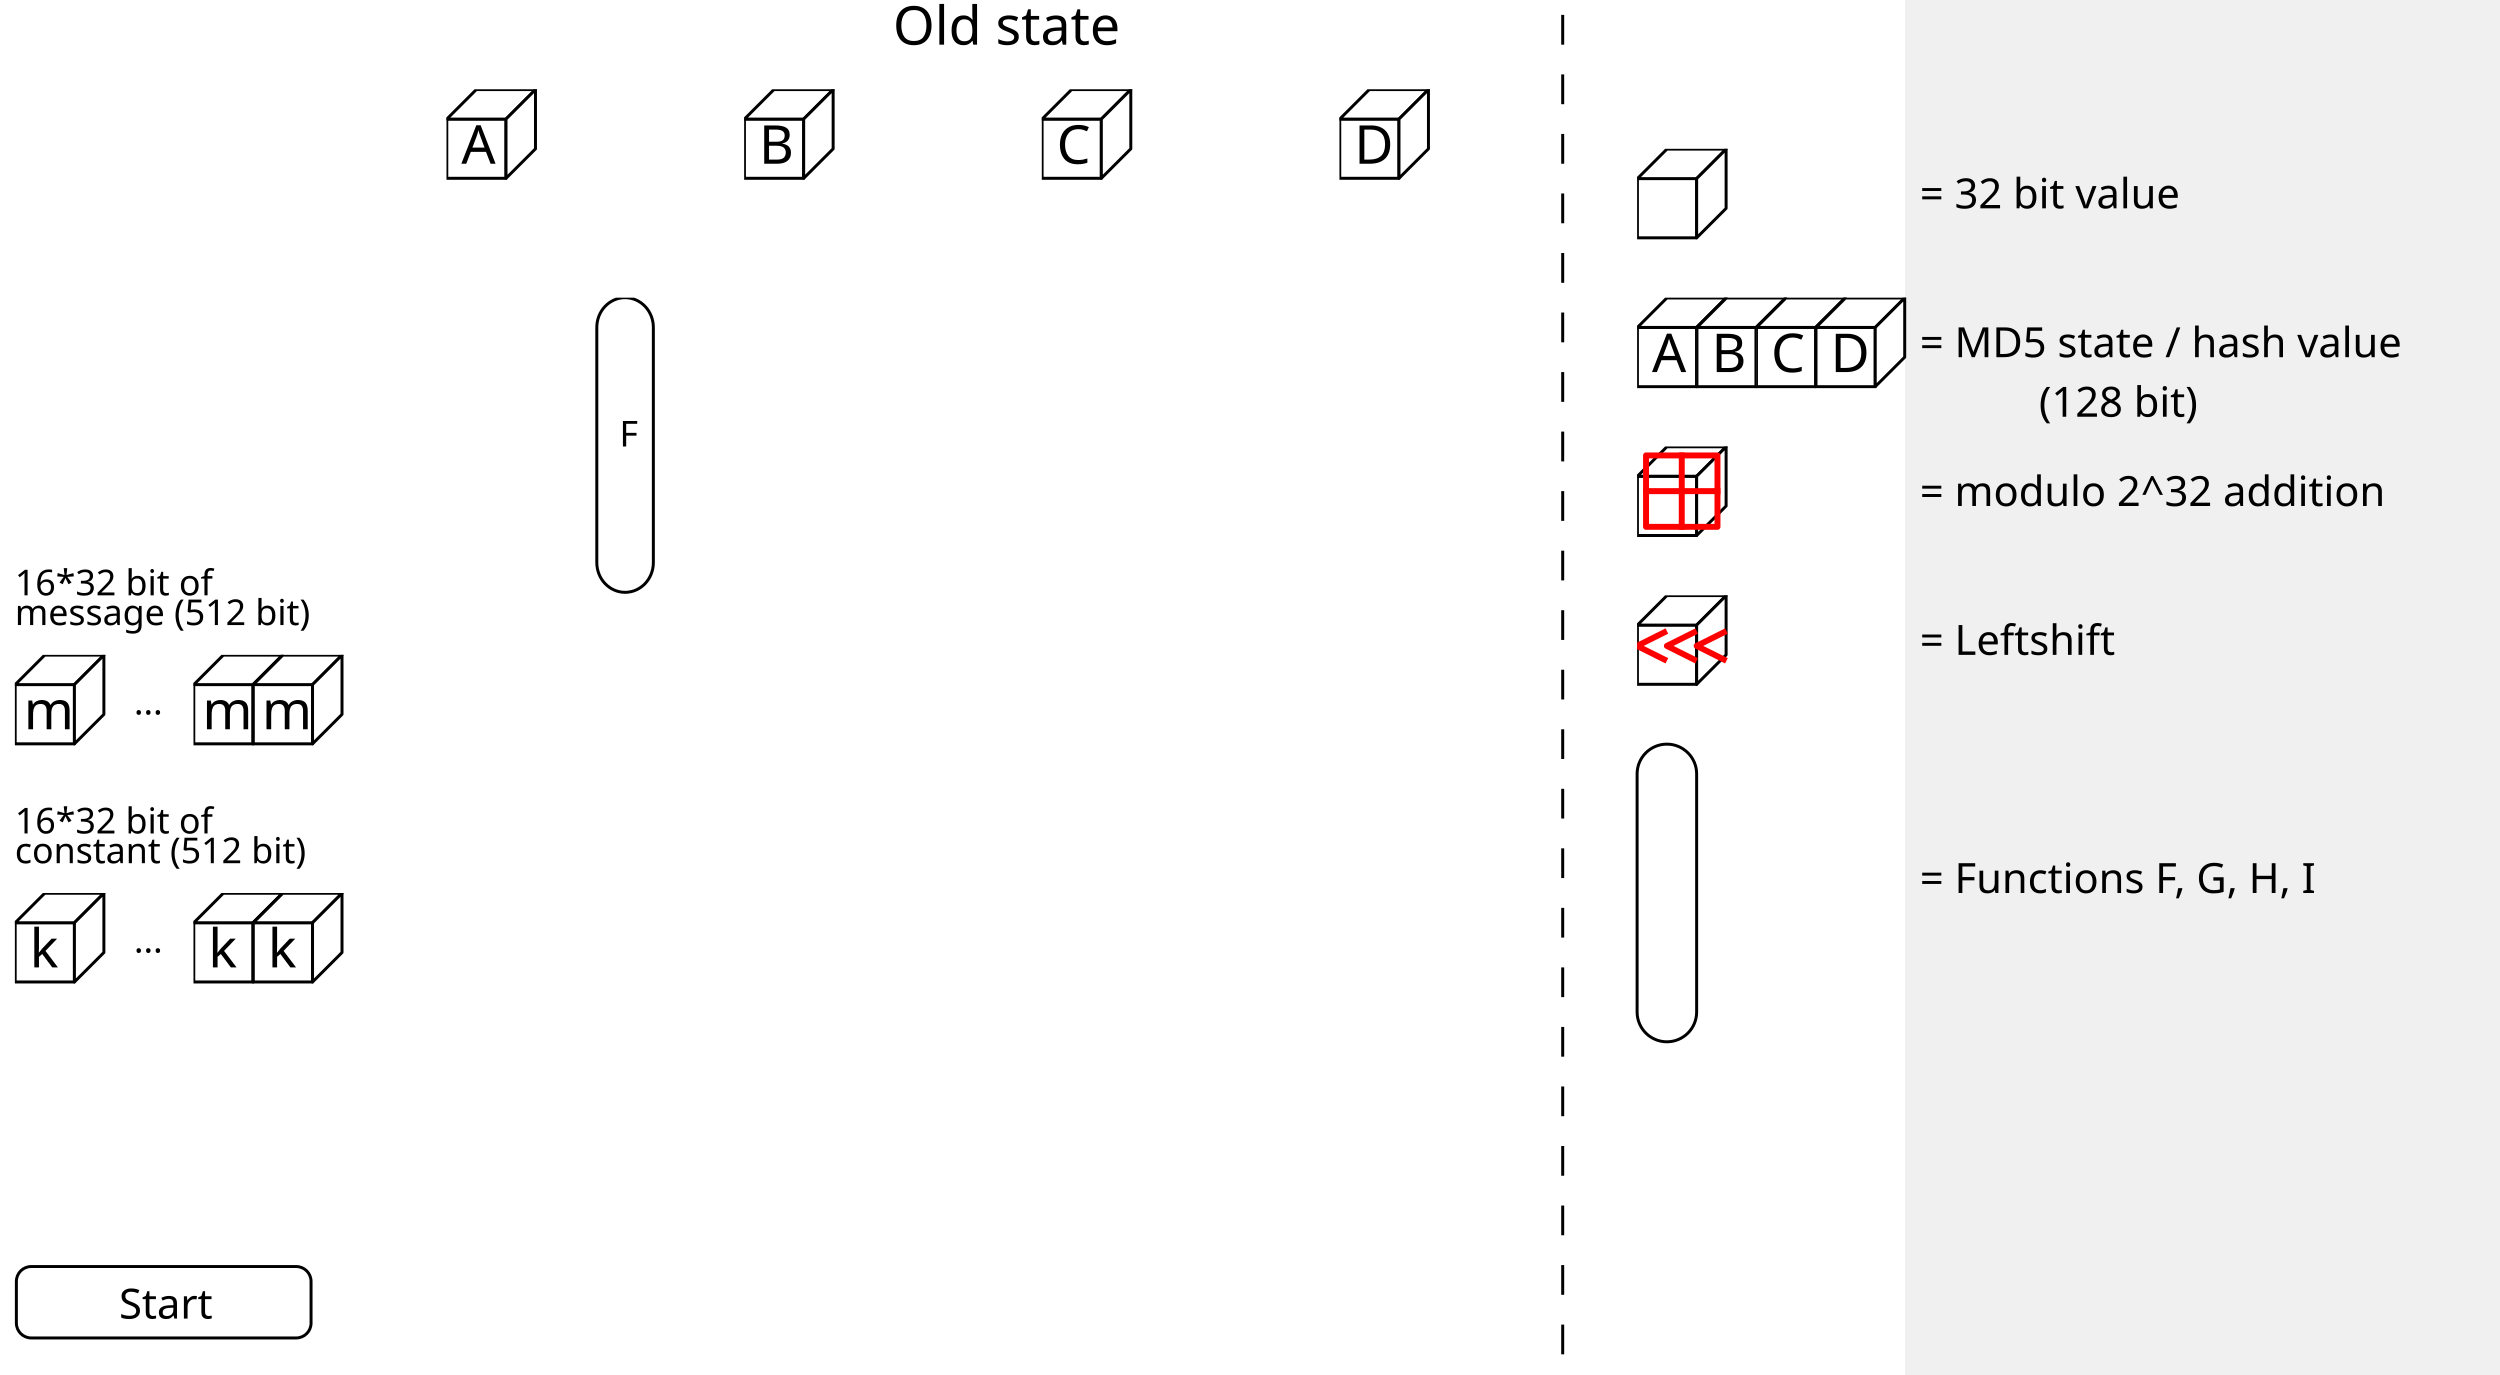
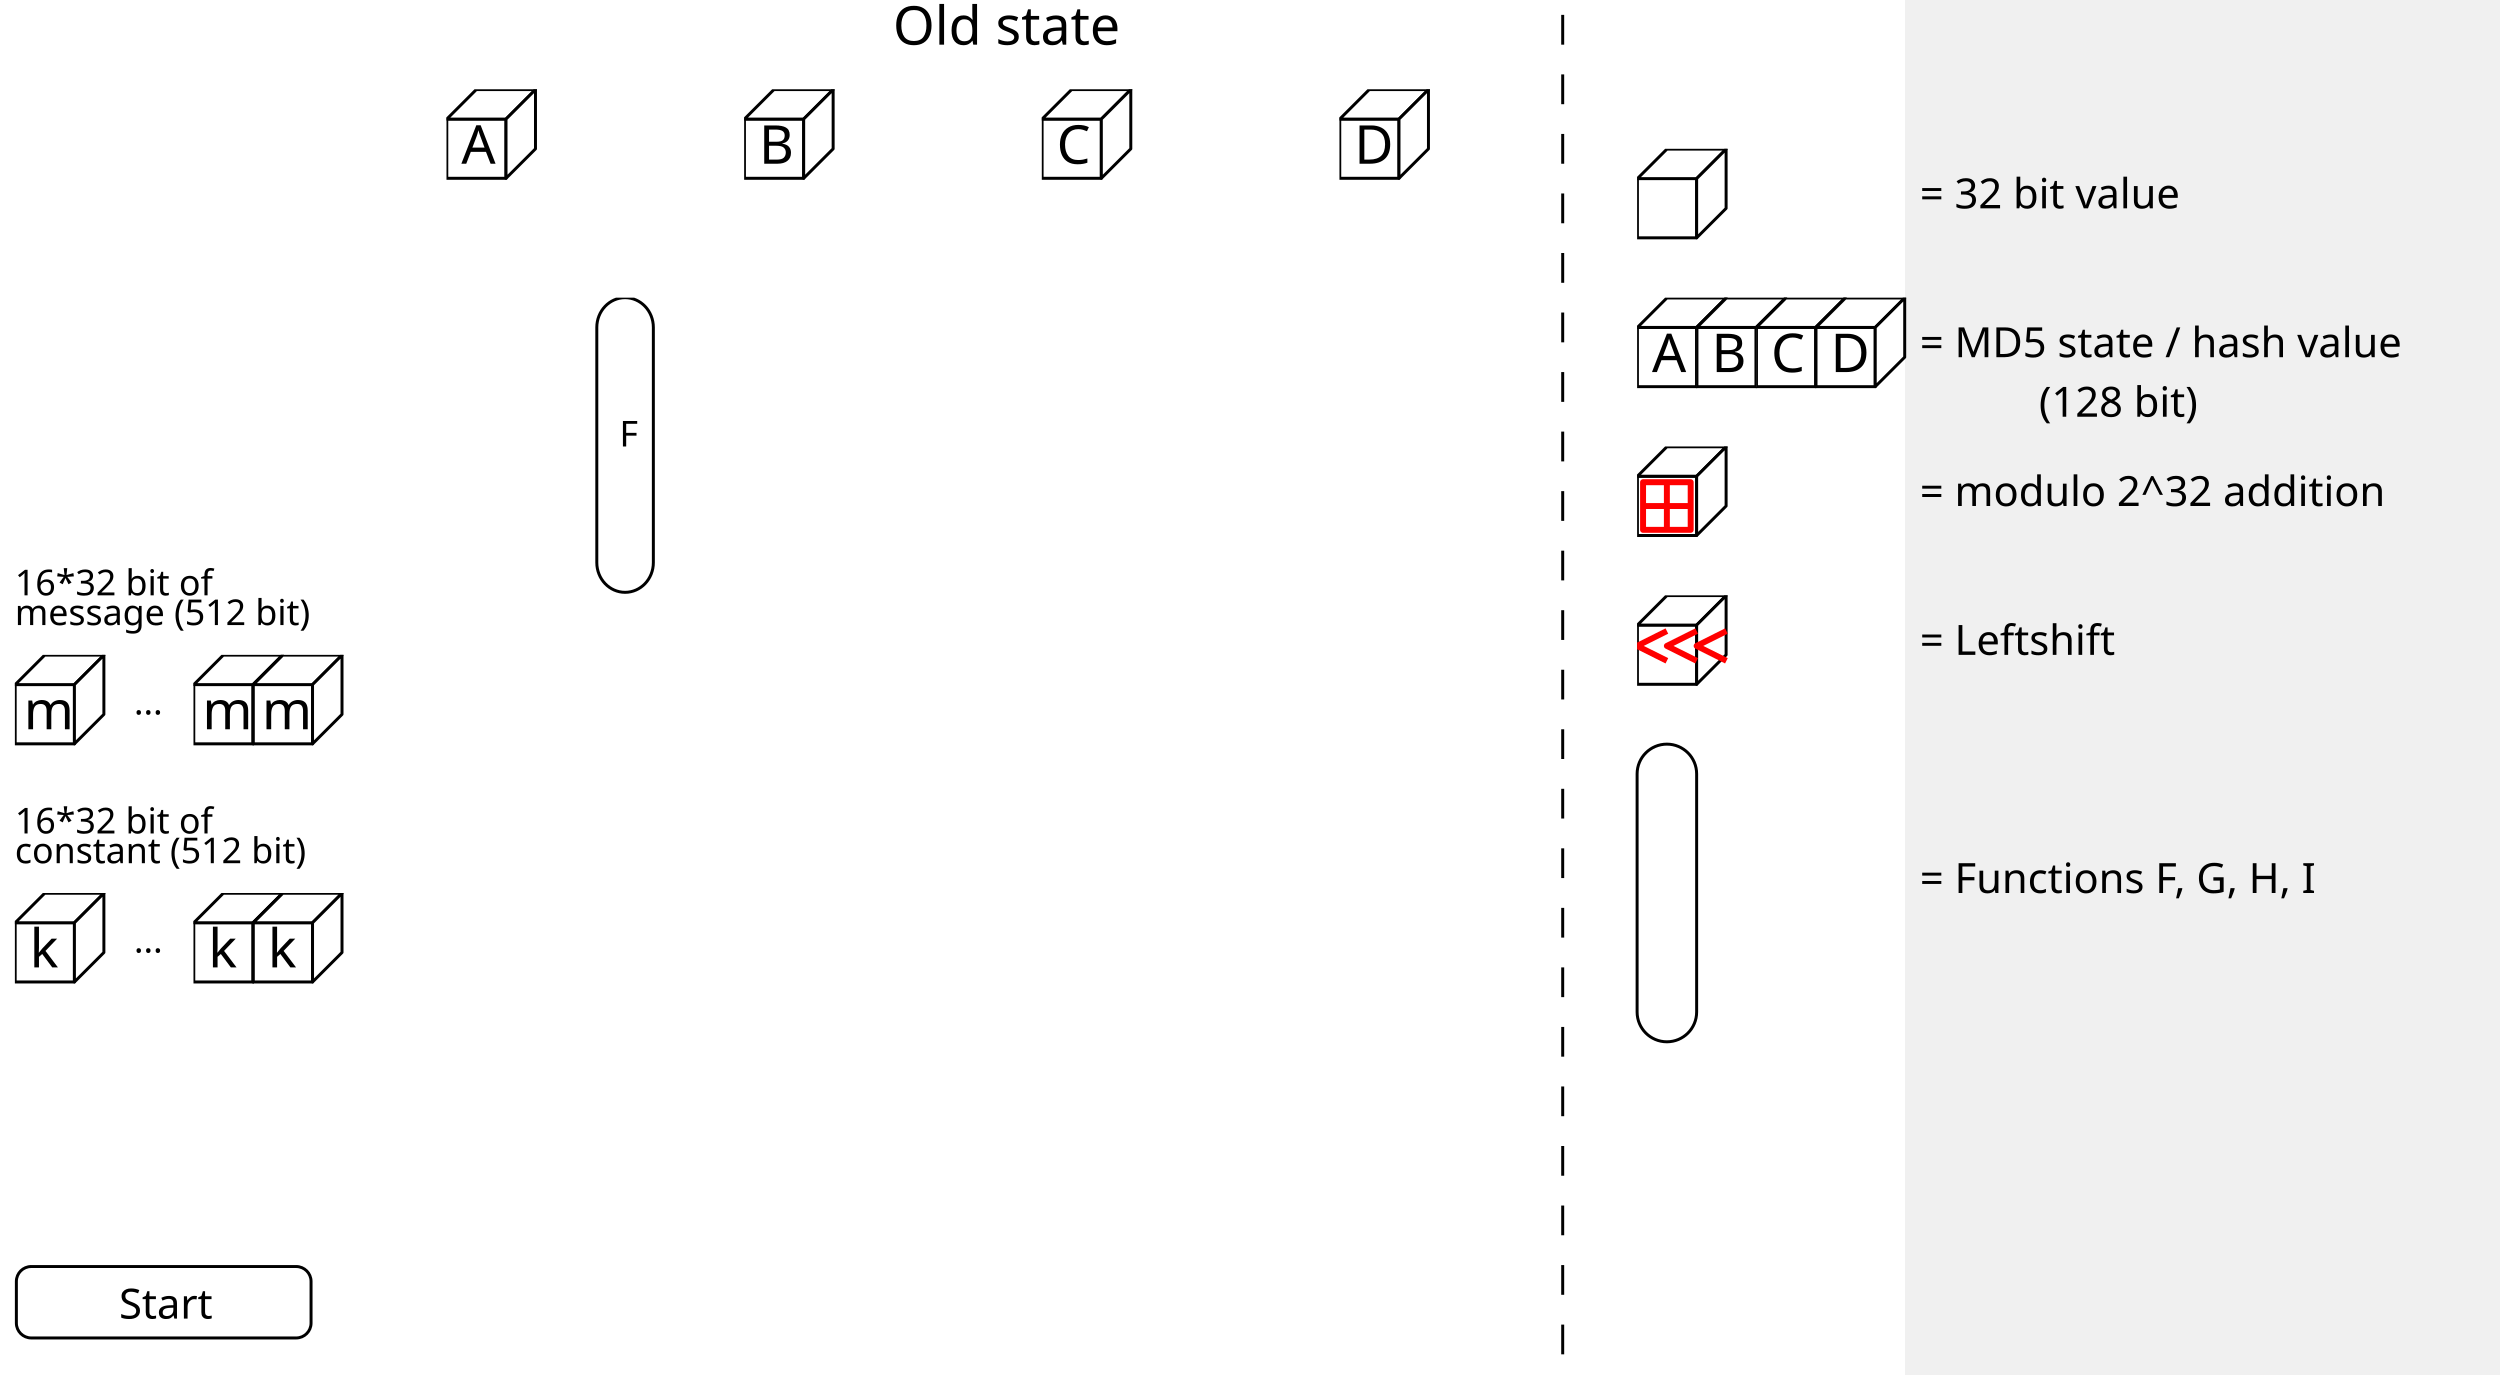
<svg xmlns="http://www.w3.org/2000/svg" xmlns:xlink="http://www.w3.org/1999/xlink" width="200mm" height="110mm" id="svg2">
  <defs id="defs4">
    <svg width="30" height="30" id="bit">
      <rect y="10" x="0.1" width="19.9" height="19.9" fill="white" stroke="black" />
      <polygon fill="white" stroke="black" points="0.1 10, 10 0.1, 29.9 0.1, 20 10" />
      <polygon fill="white" stroke="black" points="29.9 0.1, 29.9 20, 20 29.9, 20 10" />
    </svg>
    <svg width="30" height="30" id="a">
      <use xlink:href="#bit" x="0" y="0" />
      <text fill="black" x="5" y="25" style="font-size:18px;">
        A
       </text>
    </svg>
    <svg width="30" height="30" id="b">
      <use xlink:href="#bit" x="0" y="0" />
      <text fill="black" x="5" y="25" style="font-size:18px;">
        B
       </text>
    </svg>
    <svg width="30" height="30" id="c">
      <use xlink:href="#bit" x="0" y="0" />
      <text fill="black" x="5" y="25" style="font-size:18px;">
        C
       </text>
    </svg>
    <svg width="30" height="30" id="d">
      <use xlink:href="#bit" x="0" y="0" />
      <text fill="black" x="5" y="25" style="font-size:18px;">
        D
       </text>
    </svg>
    <svg width="30" height="30" id="m">
      <use xlink:href="#bit" x="0" y="0" />
      <text fill="black" x="3" y="25" style="font-size:18px;">
       m
       </text>
    </svg>
    <svg width="30" height="30" id="k">
      <use xlink:href="#bit" x="0" y="0" />
      <text fill="black" x="5" y="25" style="font-size:18px;">
       k
       </text>
    </svg>
    <svg id="f" width="20" height="100">
      <rect x="0.5" width="19" height="99" rx="10" ry="10" fill="white" stroke="black" />
      <text fill="black" x="8" y="50">
        F
        </text>
    </svg>
    <path id="arrow0" d="m 0 0 l 50 0 -4 -4 m 4 4 l -4 4" stroke="black" />
    <path id="arrow1" d="m 0 0 l 20 0 -4 -4 m 4 4 l -4 4" stroke="black" />
    <svg id="xor" width="30" height="30">
      <use xlink:href="#bit" x="0" y="0" />
      <circle cx="15" cy="15" r="13" stroke="red" stroke-width="2" />
      <path d="M 15 2 l 0 26 M 2 15 l 26 0" stroke="red" stroke-width="2" />
    </svg>
    <svg id="add" width="30" height="30">
      <use xlink:href="#bit" x="0" y="0" />
-       <rect x="3" y="3" width="24" height="24" stroke="red" stroke-width="2" />
-       <path d="M 15 2 l 0 26 M 2 15 l 26 0" stroke="red" stroke-width="2" />
+       <rect x="2" y="12" width="16" height="16" stroke="red" stroke-width="2" />
+       <path d="M 10 12 l 0 16 M 2 20 l 16 0" stroke="red" stroke-width="2" />
    </svg>
    <svg id="shift" width="30" height="30">
      <use xlink:href="#bit" x="0" y="0" />
      <path d="M 10 12 l -10 5 10 5 m 10 -10 l -10 5 10 5 m 10 -10 l -10 5 10 5" stroke="red" stroke-width="2" />
    </svg>
  </defs>
  <g style="fill:none;fill-rule:evenodd;stroke:none;stroke-width:1px;stroke-linecap:butt;stroke-linejoin:round;stroke-opacity:1;font-family:'sans';" id="g2383 " transform="scale(0.9)">
    <rect x="0" y="0" width="640" height="500" fill="white" />
    <svg id="f" width="20" height="100" x="200" y="100">
      <rect x="0.5" width="19" height="99" rx="10" ry="10" fill="white" stroke="black">
        <animateColor attributeName="fill" id="f_ani" begin="b02.end" dur="1" from="#ffffff" to="#ff0000" />
        <animateColor attributeName="fill" id="f_ani2" begin="f_ani.end" dur="1" from="#ff0000" to="#ffffff" fill="freeze" />
      </rect>
      <text fill="black" x="5" y="50">
        <animate attributeName="opacity" from="1" to="0" begin="a07.end-1" dur="1" fill="freeze" /> 
        F
        </text>
      <text fill="black" x="5" opacity="0" y="50">
        <animate attributeName="opacity" from="0" to="1" begin="a07.end-1" dur="1" fill="freeze" /> 
        G
        </text>
    </svg>
    <use xlink:href="#a" x="150" y="30">
      <animate attributeName="x" from="150" to="150" begin="start.click" dur="0" fill="freeze" />
      <animate attributeName="y" id="a01" from="30" to="135" begin="start.click" dur="2" fill="freeze" />
      <animate attributeName="y" id="a03" from="135" to="220" begin="xor01.end+1" dur="2" fill="freeze" />
      <animate attributeName="y" id="a04" from="220" to="300" begin="m01.end+1" dur="2" fill="freeze" />
      <animate attributeName="y" id="a06y" from="300" to="400" begin="b05.end+1" dur="3" fill="freeze" />
      <animate attributeName="x" id="a06x" from="150" to="250" begin="b05.end+1" dur="3" fill="freeze" />
      <animate attributeName="y" id="a07" from="400" to="30" begin="a06y.end+2" dur="5" fill="freeze" />
    </use>
    <use xlink:href="#b" x="250" y="30">
      <animate attributeName="x" from="250" to="250" begin="start.click" dur="0" fill="freeze" />
      <animate attributeName="y" id="b01" from="30" to="100" begin="start.click" dur="2" fill="freeze" />
      <animate attributeName="y" id="b03" from="100" to="220" begin="xor01.end+1" dur="2" fill="freeze" />
      <animate attributeName="y" id="b04" from="220" to="300" begin="m01.end+1" dur="2" fill="freeze" />
      <animate attributeName="y" id="b06y" from="300" to="400" begin="b05.end+1" dur="3" fill="freeze" />
      <animate attributeName="x" id="b06x" from="250" to="350" begin="b05.end+1" dur="3" fill="freeze" />
      <animate attributeName="y" id="b07" from="400" to="30" begin="b06y.end+2" dur="5" fill="freeze" />
    </use>
    <use xlink:href="#b" x="-150" y="100">
      <set attributeName="x" to="250" begin="b01.end" />
      <set attributeName="y" to="100" begin="b01.end" />
      <animate attributeName="x" id="b02" from="250" to="195" begin="b01.end+4" dur="1" fill="freeze" />
      <set attributeName="x" to="-150" begin="b02.end" />
      <animate attributeName="x" from="-150" to="-150" begin="b02.end" dur="0" fill="freeze" />
      <set attributeName="y" to="300" begin="k01.end+3" />
      <animate attributeName="x" id="b05" from="250" to="150" begin="k01.end+3" dur="2" fill="freeze" />
      <set attributeName="x" to="-150" begin="b05.end" />
      <animate attributeName="x" from="-150" to="-150" begin="b05.end" dur="0" fill="freeze" />
    </use>
    <use xlink:href="#c" x="350" y="30">
      <animate attributeName="x" from="350" to="350" begin="start.click" dur="0" fill="freeze" />
      <animate attributeName="y" id="c01" from="30" to="135" begin="start.click" dur="2" fill="freeze" />
      <animate attributeName="y" id="c03" from="135" to="220" begin="xor01.end+1" dur="2" fill="freeze" />
      <animate attributeName="y" id="c04" from="220" to="300" begin="m01.end+1" dur="2" fill="freeze" />
      <animate attributeName="y" id="c06y" from="300" to="400" begin="b05.end+1" dur="3" fill="freeze" />
      <animate attributeName="x" id="c06x" from="350" to="450" begin="b05.end+1" dur="3" fill="freeze" />
      <animate attributeName="y" id="c07" from="400" to="30" begin="c06y.end+2" dur="5" fill="freeze" />
    </use>
    <use xlink:href="#c" x="-250" y="135">
      <set attributeName="x" to="350" begin="c01.end" />
      <animate attributeName="x" id="c02" from="350" to="195" begin="c01.end+2" dur="3" fill="freeze" />
      <set attributeName="x" to="-150" begin="c02.end" />
      <animate attributeName="x" from="-150" to="-150" begin="c02.end" dur="0" fill="freeze" />
    </use>
    <use xlink:href="#bit" x="-150" y="135">
      <animate attributeName="x" id="xor01" from="200" to="150" begin="f_ani2.end" dur="2" fill="freeze" />
      <set attributeName="x" to="-150" begin="f_ani2.end+2" />
      <animate attributeName="x" from="-150" to="-150" begin="f_ani2.end+2" dur="0" fill="freeze" />
    </use>
    <use xlink:href="#d" x="450" y="30">
      <animate attributeName="x" from="450" to="450" begin="start.click" dur="0" fill="freeze" />
      <animate attributeName="y" id="d01" from="30" to="170" begin="start.click" dur="2" fill="freeze" />
      <animate attributeName="y" id="d03" from="170" to="220" begin="xor01.end+1" dur="2" fill="freeze" />
      <animate attributeName="y" id="d04" from="220" to="300" begin="m01.end+1" dur="2" fill="freeze" />
      <animate attributeName="y" id="d06y" from="300" to="400" begin="b05.end+1" dur="3" fill="freeze" />
      <animate attributeName="x" id="d06x" from="450" to="150" begin="b05.end+1" dur="3" fill="freeze" />
      <animate attributeName="y" id="d07" from="400" to="30" begin="d06y.end+2" dur="5" fill="freeze" />
    </use>
    <use xlink:href="#d" x="-350" y="170">
      <set attributeName="x" to="450" begin="d01.end" />
      <animate attributeName="x" id="d02" from="450" to="195" begin="d01.end" dur="5" fill="freeze" />
      <set attributeName="x" to="-150" begin="d02.end" />
      <animate attributeName="x" from="-150" to="-150" begin="d02.end" dur="0" fill="freeze" />
    </use>
    <use xlink:href="#add" x="-350" y="135">
      <set attributeName="x" to="150" begin="xor01.end" />
      <set attributeName="y" to="135" begin="xor01.end" />
      <set attributeName="x" to="-150" begin="xor01.end+1" />
      <set attributeName="y" to="220" begin="m01.end" />
      <set attributeName="x" to="150" begin="m01.end" />
      <set attributeName="x" to="-150" begin="m01.end+1" />
      <set attributeName="x" to="150" begin="k01.end" />
      <set attributeName="y" to="300" begin="k01.end" />
      <set attributeName="x" to="-150" begin="k01.end+1" />
      <set attributeName="x" to="150" begin="b05.end" />
      <set attributeName="y" to="300" begin="b05.end" />
      <set attributeName="x" to="-150" begin="b05.end+1" />
    </use>
    <use xlink:href="#shift" x="-150" y="300">
      <set attributeName="x" to="150" dur="1" begin="k01.end+2" />
    </use>
    <text fill="black" x="5" y="200" style="font-size:12px;">
16*32 bit of
</text>
    <text fill="black" x="5" y="210" style="font-size:12px;">
message (512 bit)
</text>
    <use xlink:href="#m" x="5" y="220" />
    <text fill="black" x="45" y="240">
...
</text>
    <use xlink:href="#m" x="65" y="220">
      <animate attributeName="x" from="65" to="65" begin="start.click" dur="0" fill="freeze" />
      <animate attributeName="x" id="m02" from="65" to="85" begin="a07.end-1" dur="1" fill="freeze" />
    </use>
    <use xlink:href="#m" x="85" y="220">
      <animate attributeName="x" from="85" to="85" begin="start.click" dur="0" fill="freeze" />
      <animate attributeName="x" id="m01" from="85" to="150" begin="a03.end" dur="1" fill="freeze" />
      <set attributeName="x" to="-150" begin="m01.end" />
      <animate attributeName="x" from="-150" to="-150" begin="m01.end" dur="0" fill="freeze" />
    </use>
    <text fill="black" x="5" y="280" style="font-size:12px;">
16*32 bit of
</text>
    <text fill="black" x="5" y="290" style="font-size:12px;">
constant (512 bit)
</text>
    <use xlink:href="#k" x="5" y="300" />
    <text fill="black" x="45" y="320">
...
</text>
    <use xlink:href="#k" x="65" y="300">
      <animate attributeName="x" from="65" to="65" begin="start.click" dur="0" fill="freeze" />
      <animate attributeName="x" id="k02" from="65" to="85" begin="a07.end-1" dur="1" fill="freeze" />
    </use>
    <use xlink:href="#k" x="85" y="300">
      <animate attributeName="x" from="85" to="85" begin="start.click" dur="0" fill="freeze" />
      <animate attributeName="x" id="k01" from="85" to="150" begin="a04.end" dur="1" fill="freeze" />
      <set attributeName="x" to="-150" begin="k01.end" />
      <animate attributeName="x" from="-150" to="-150" begin="k01.end" dur="0" fill="freeze" />
    </use>
    <text fill="black" x="300" y="15" style="font-size:18px;">
Old state
</text>
    <text fill="black" x="220" y="460" opacity="0" style="font-size:18px;">
      <set attributeName="opacity" to="1" begin="a06x.end" />
      <set attributeName="opacity" to="0" begin="a06x.end+4" />
New state for next round
</text>
    <text fill="black" x="210" y="190" opacity="0" style="font-size:38px;">
      <set attributeName="opacity" to="0" begin="start.click" />
      <set attributeName="opacity" to="1" begin="a07.end" />
New round
</text>
    <use xlink:href="#bit" x="550" y="50" />
    <text fill="black" x="645" y="70" style="font-size:14px;">
= 32 bit value
</text>
    <use xlink:href="#a" x="550" y="100" />
    <use xlink:href="#b" x="570" y="100" />
    <use xlink:href="#c" x="590" y="100" />
    <use xlink:href="#d" x="610" y="100" />
    <text fill="black" x="645" y="120" style="font-size:14px;">
= MD5 state / hash value
</text>
    <text fill="black" x="685" y="140" style="font-size:14px;">
(128 bit)
</text>
    <rect x="550" y="250" width="20" height="100" rx="10" ry="10" fill="white" stroke="black" />
    <text fill="black" x="645" y="300" style="font-size:14px;">
= Functions F, G, H, I
</text>
    <path d="M 525 5 l 0 450" stroke="black" stroke-dasharray="10,10" />
    <use xlink:href="#add" x="550" y="150" />
    <text fill="black" x="645" y="170" style="font-size:14px;">
= modulo 2^32 addition
</text>
    <use xlink:href="#shift" x="550" y="200" />
    <text fill="black" x="645" y="220" style="font-size:14px;">
= Leftshift
</text>
    <svg height="25" width="100" x="5" y="425" id="start">
      <set attributeName="opacity" to="0" begin="start.click" />
      <set attributeName="opacity" to="1" begin="a07.end" />
      <rect height="24" width="99" x="0.5" y="0.5" rx="5" ry="5" stroke="black" fill="white" />
      <text fill="black" x="35" y="18" style="font-size:14px;">
Start
</text>
    </svg>
  </g>
</svg>
